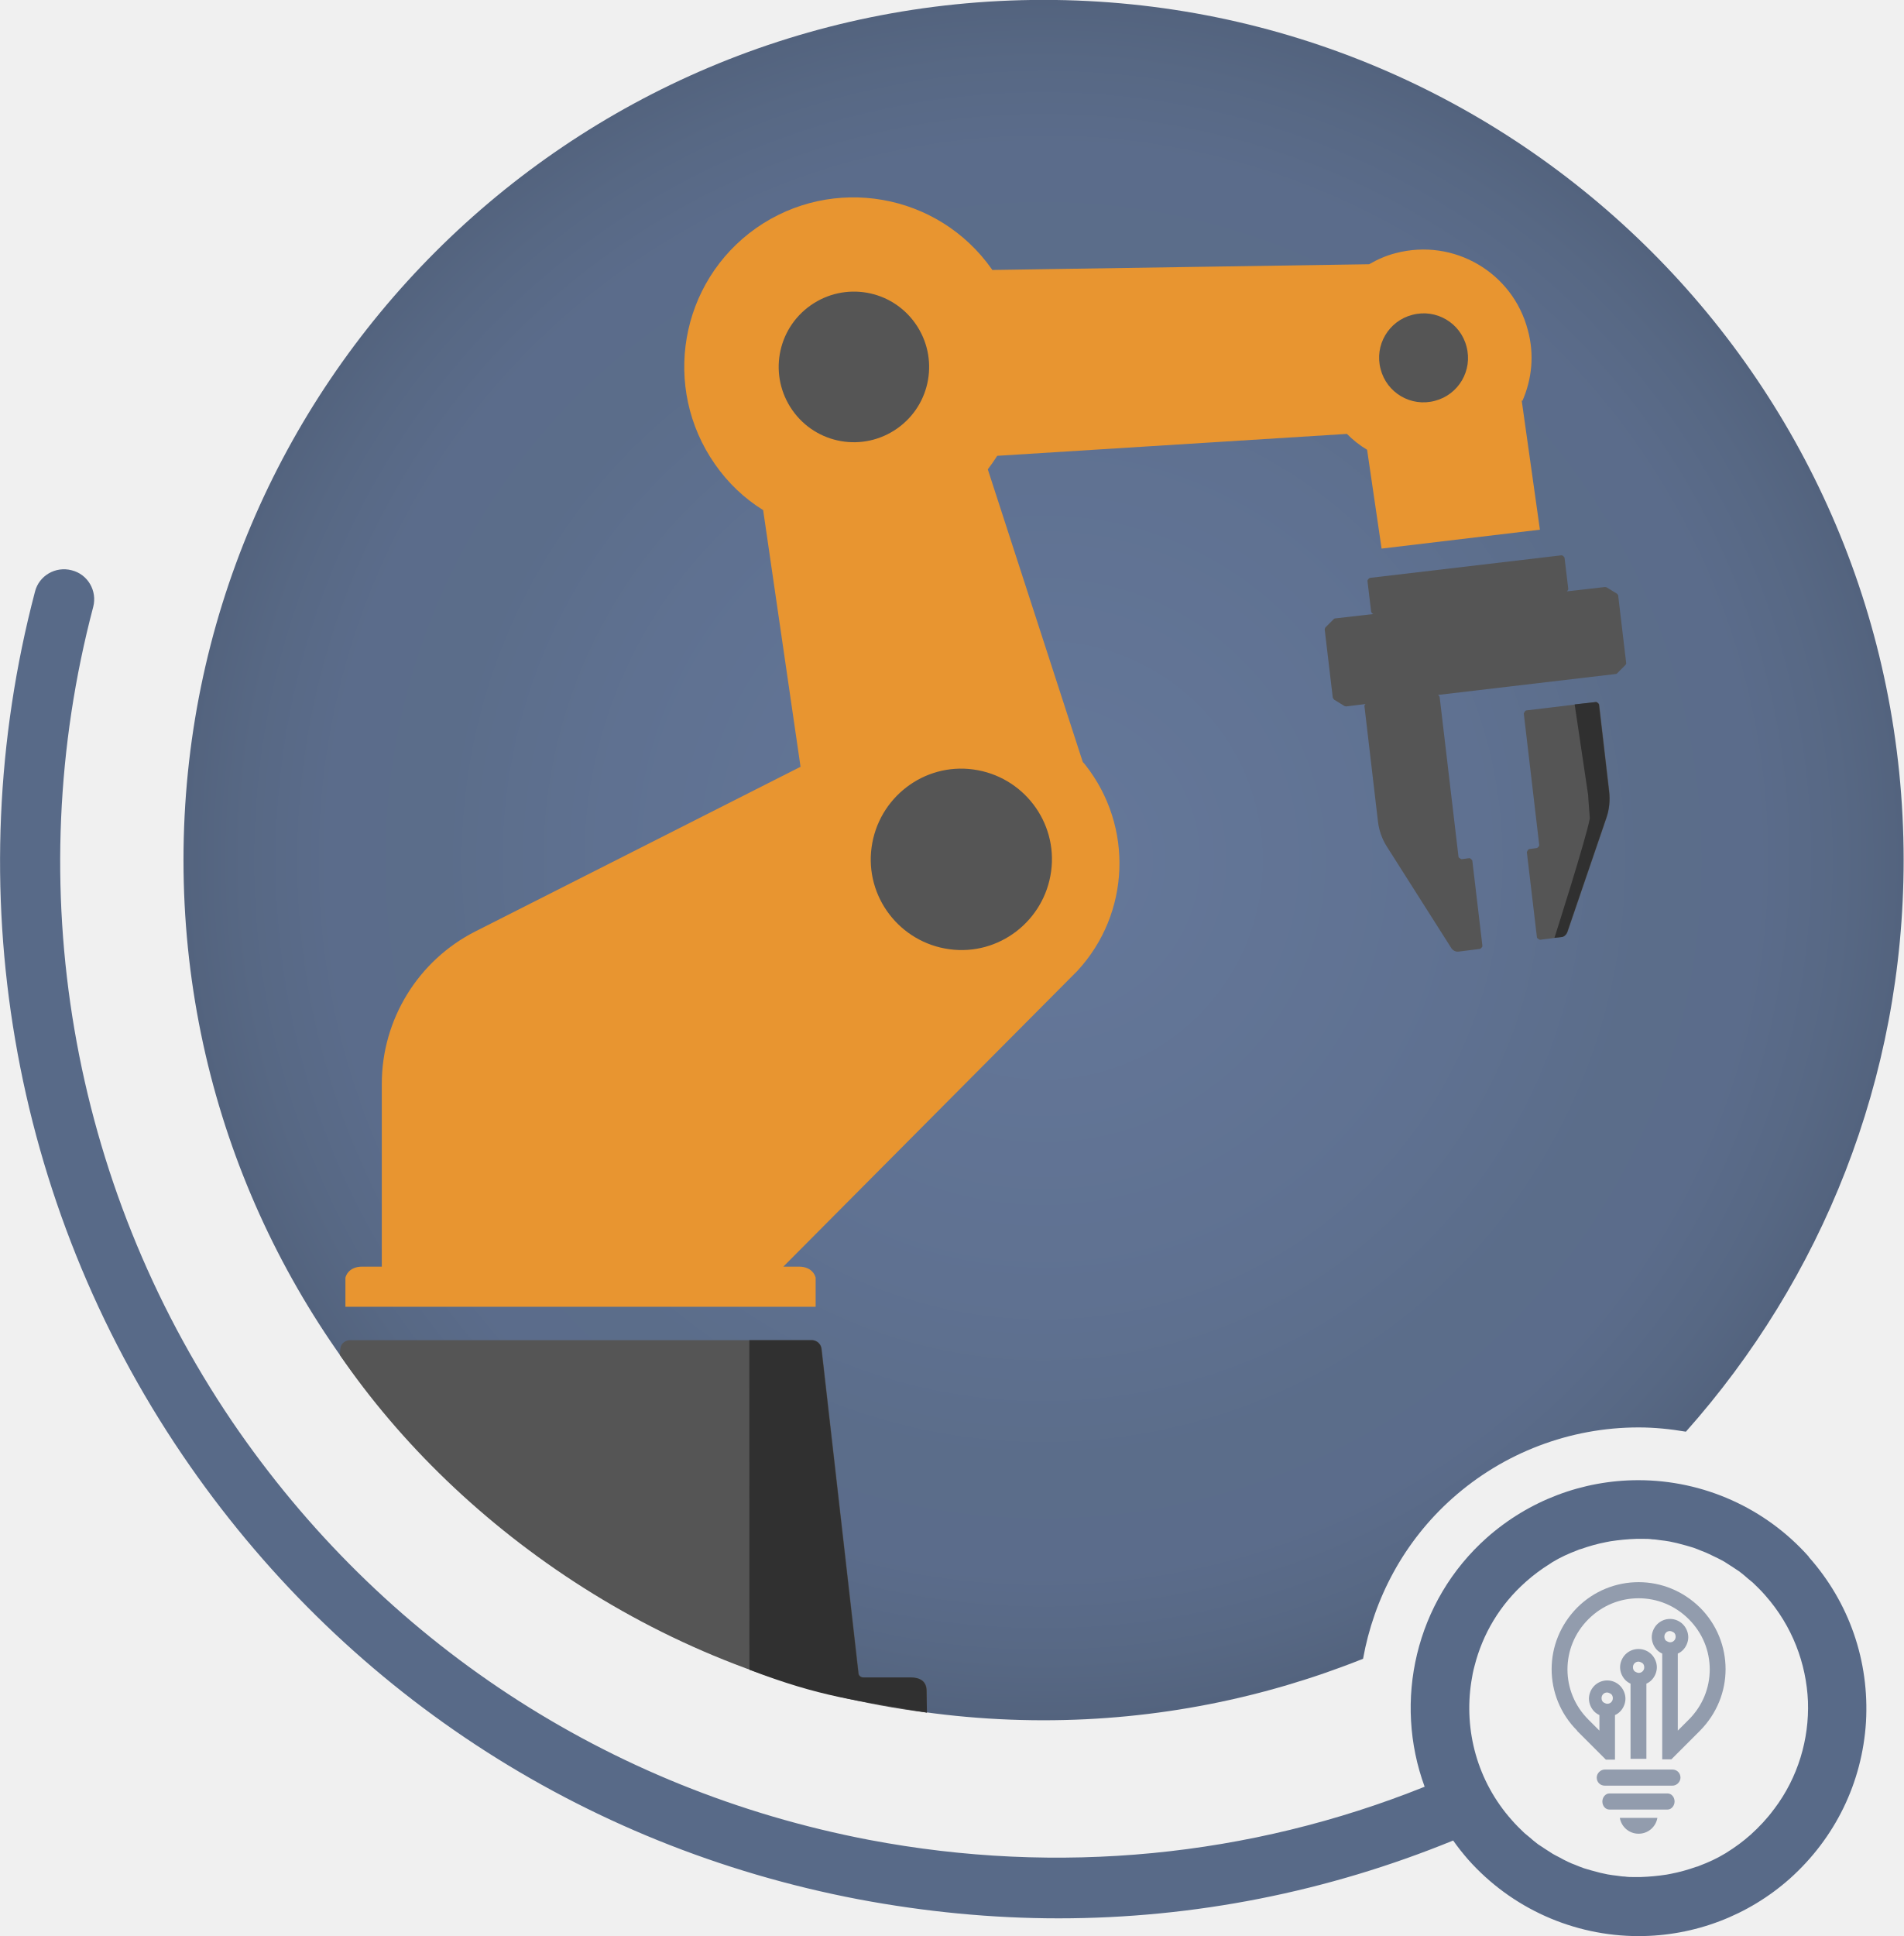
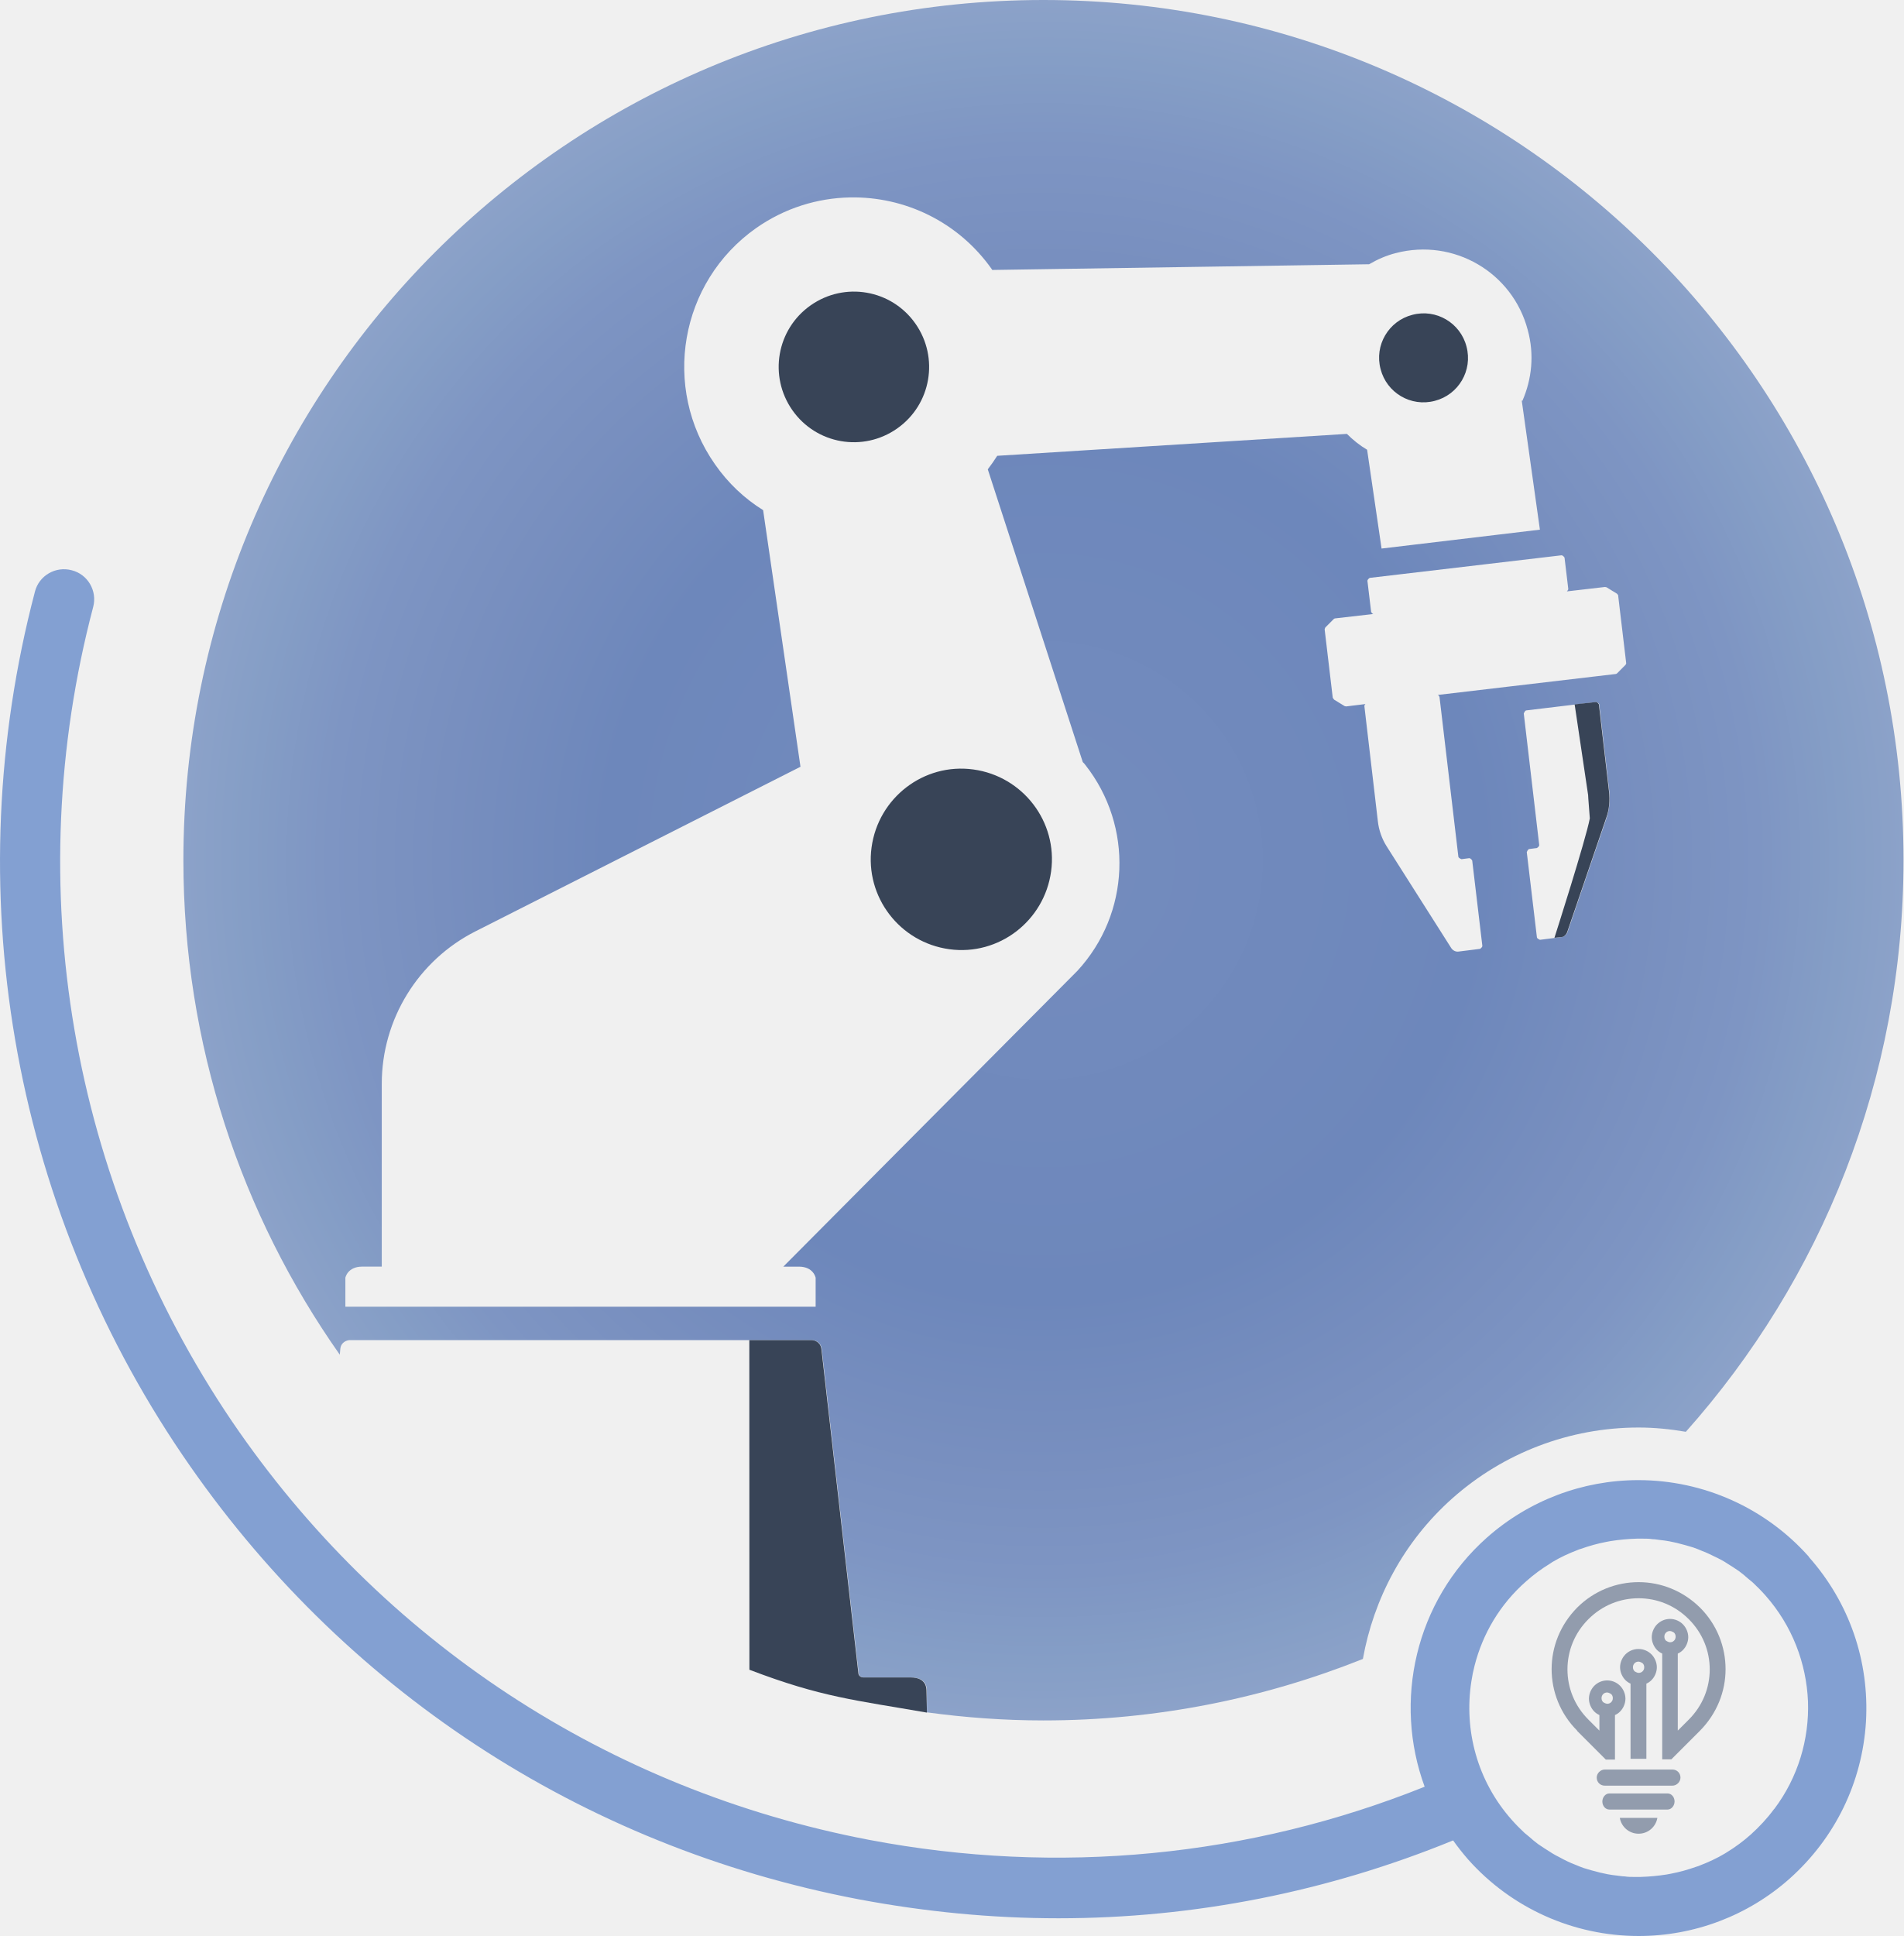
- <svg xmlns="http://www.w3.org/2000/svg" width="18.762mm" height="19.079mm" viewBox="0 0 18.762 19.079" version="1.1" id="svg43979">
-   <defs id="defs43976">
-     <radialGradient id="radial-gradient" cx="38.88" cy="32.04" fx="38.88" fy="32.04" r="32.04" gradientUnits="userSpaceOnUse" gradientTransform="matrix(0.2645833,0,0,0.2645833,187.596,273.512)">
-       <stop offset="0" stop-color="#1976d2" id="stop1154" style="stop-color:#65789a;stop-opacity:1" />
-       <stop offset=".51" stop-color="#1874d0" id="stop1156" style="stop-color:#5f7191;stop-opacity:1" />
-       <stop offset=".7" stop-color="#1871c9" id="stop1158" style="stop-color:#5b6d8a;stop-opacity:1" />
-       <stop offset=".83" stop-color="#166abd" id="stop1160" style="stop-color:#5b6c8b;stop-opacity:1" />
-       <stop offset=".93" stop-color="#1461ac" id="stop1162" style="stop-color:#576884;stop-opacity:1" />
-       <stop offset="1" stop-color="#13599e" id="stop1164" style="stop-color:#53637e;stop-opacity:1" />
+ <svg xmlns="http://www.w3.org/2000/svg" id="artwork" viewBox="0 0 85.092 86.532" version="1.1" width="85.092" height="86.532">
+   <defs id="defs1167">
+     <style id="style1152">
+       .cls-1 {
+         fill: #4d4d4d;
+       }
+ 
+       .cls-1, .cls-2, .cls-3, .cls-4, .cls-5 {
+         stroke-width: 0px;
+       }
+ 
+       .cls-2 {
+         fill: #0e4377;
+       }
+ 
+       .cls-3 {
+         fill: #1976d2;
+       }
+ 
+       .cls-4 {
+         fill: #fff;
+       }
+ 
+       .cls-5 {
+         fill: url(#radial-gradient);
+       }
+     </style>
+     <radialGradient id="radial-gradient" cx="38.88" cy="32.04" fx="38.88" fy="32.04" r="32.04" gradientUnits="userSpaceOnUse" gradientTransform="matrix(1.2,0,0,1.2,-0.01139525,0)">
+       <stop offset="0" stop-color="#1976d2" id="stop1154" style="stop-color:#748cbe;stop-opacity:1" />
+       <stop offset=".51" stop-color="#1874d0" id="stop1156" style="stop-color:#6d87bb;stop-opacity:1" />
+       <stop offset=".7" stop-color="#1871c9" id="stop1158" style="stop-color:#788fbf;stop-opacity:1" />
+       <stop offset=".83" stop-color="#166abd" id="stop1160" style="stop-color:#7e95c3;stop-opacity:1" />
+       <stop offset=".93" stop-color="#1461ac" id="stop1162" style="stop-color:#859ec6;stop-opacity:1" />
+       <stop offset="1" stop-color="#13599e" id="stop1164" style="stop-color:#8ca2c9;stop-opacity:1" />
    </radialGradient>
  </defs>
-   <g id="layer1" transform="translate(-187.5985,-273.512)">
-     <path class="cls-5" d="m 201.913,288.278 c 0.505,-0.45 1.159,-0.699 1.836,-0.699 v 0 c 0.156,0 0.312,0.016 0.466,0.042 1.333,-1.498 2.146,-3.471 2.146,-5.633 0,-4.683 -3.797,-8.477 -8.477,-8.477 -4.68,0 -8.477,3.794 -8.477,8.477 0,4.683 3.794,8.477 8.477,8.477 1.114,0 2.175,-0.217 3.149,-0.606 0.106,-0.59 0.4,-1.154 0.881,-1.582 z" id="path1195" style="fill:url(#radial-gradient);stroke-width:0px" />
-     <g id="g92492" transform="matrix(0.2735208,0,0,0.2699319,186.8022,273.1525)">
-       <path class="cls-4" d="m 57.771,15.966 c 0.34,-0.788 0.437,-1.687 0.194,-2.586 -0.546,-2.106 -2.671,-3.362 -4.758,-2.807 -0.34,0.086 -0.668,0.234 -0.959,0.406 l -13.583,0.209 c 0,0 0,-0.012 -0.012,-0.025 -1.942,-2.795 -5.742,-3.46 -8.497,-1.502 -2.756,1.97 -3.411,5.824 -1.481,8.619 0.473,0.69 1.068,1.256 1.736,1.675 l 1.347,9.371 -11.714,6.009 c -2.064,1.059 -3.375,3.214 -3.375,5.566 v 6.674 h -0.704 c -0.534,0 -0.607,0.406 -0.607,0.406 v 1.059 H 32.303 v -1.059 c 0,0 -0.073,-0.406 -0.607,-0.406 h -0.558 l 10.597,-10.799 c 1.906,-2.093 2.027,-5.27 0.291,-7.511 -0.024,-0.037 -0.061,-0.074 -0.097,-0.111 l -3.423,-10.688 c 0.121,-0.16 0.231,-0.32 0.34,-0.493 l 12.6,-0.8 c 0.219,0.222 0.461,0.419 0.728,0.579 l 0.522,3.608 5.705,-0.69 -0.656,-4.716 z" id="path1197" style="fill:#e89530;fill-opacity:1" />
-       <path class="cls-4" d="m 61.23,23.083 c 0,0 -0.024,-0.049 -0.049,-0.074 l -0.376,-0.234 c 0,0 -0.036,-0.012 -0.061,-0.012 L 59.373,22.923 c 0,0 0.061,-0.062 0.049,-0.099 l -0.134,-1.133 c 0,0 -0.049,-0.086 -0.109,-0.086 l -6.907,0.825 c 0,0 -0.085,0.049 -0.085,0.111 l 0.134,1.133 c 0,0 0.036,0.074 0.085,0.074 L 51.034,23.908 c 0,0 -0.036,0 -0.061,0.025 l -0.303,0.308 c 0,0 -0.024,0.049 -0.024,0.074 l 0.291,2.487 c 0,0 0.024,0.049 0.049,0.074 l 0.376,0.234 c 0,0 0.036,0.012 0.061,0.012 l 0.692,-0.086 c 0,0 -0.049,0.049 -0.036,0.086 l 0.486,4.199 c 0.036,0.32 0.146,0.64 0.316,0.911 l 2.331,3.719 c 0.061,0.086 0.158,0.135 0.255,0.123 l 0.777,-0.099 c 0,0 0.085,-0.049 0.085,-0.111 l -0.364,-3.115 c 0,0 -0.049,-0.086 -0.109,-0.086 l -0.279,0.037 c 0,0 -0.097,-0.037 -0.109,-0.086 l -0.68,-5.837 c 0,0 -0.024,-0.062 -0.061,-0.074 L 61.121,25.94 c 0,0 0.036,0 0.061,-0.025 l 0.303,-0.308 c 0,0 0.036,-0.049 0.024,-0.074 l -0.291,-2.487 z" id="path1199" style="fill:#555555;fill-opacity:1" />
-       <path class="cls-4" d="m 23.842,50.259 h -7.587 -0.74 c -0.085,0 -0.316,0.062 -0.34,0.32 l -0.02,0.218 c 4.331,6.42 12.055,11.912 21.158,13.059 l -0.004,-0.804 c -0.002,-0.357 -0.255,-0.48 -0.583,-0.48 h -1.699 c -0.085,0 -0.158,-0.062 -0.17,-0.135 L 32.522,50.579 c -0.036,-0.259 -0.255,-0.32 -0.34,-0.32 h -0.74 -7.587 z" id="path1201" style="fill:#555555;fill-opacity:1" />
-       <path class="cls-2" d="m 29.916,62.292 c 2.599,1.006 3.803,1.107 6.397,1.565 l -0.016,-0.804 c -0.007,-0.357 -0.255,-0.48 -0.583,-0.48 H 34.015 c -0.085,0 -0.158,-0.062 -0.17,-0.135 L 32.51,50.579 c -0.036,-0.259 -0.255,-0.32 -0.34,-0.32 h -0.74 -1.517" id="path1203" style="fill:#303030;fill-opacity:1" />
-       <path class="cls-2" d="m 31.466,16.31 c -0.862,-1.244 -0.571,-2.955 0.656,-3.83 1.226,-0.874 2.913,-0.579 3.775,0.665 0.862,1.244 0.571,2.955 -0.656,3.83 -1.226,0.874 -2.913,0.579 -3.775,-0.665 z" id="path1205" style="fill:#555555;fill-opacity:1" />
-       <path class="cls-2" d="m 40.788,33.143 c -0.243,1.81 -1.882,3.091 -3.666,2.844 -1.784,-0.246 -3.047,-1.909 -2.804,-3.719 0.243,-1.81 1.882,-3.091 3.666,-2.844 1.784,0.246 3.047,1.909 2.804,3.719 z" id="path1207" style="fill:#555555;fill-opacity:1" />
-       <path class="cls-2" d="m 54.615,15.966 c -0.862,0.234 -1.736,-0.296 -1.954,-1.157 -0.231,-0.874 0.291,-1.761 1.141,-1.982 0.862,-0.234 1.736,0.296 1.954,1.157 0.231,0.874 -0.291,1.761 -1.141,1.982 z" id="path1209" style="fill:#555555;fill-opacity:1" />
-       <path class="cls-4" d="m 58.378,32.195 -0.558,-4.815 c 0,0 0.036,-0.099 0.085,-0.111 l 2.525,-0.308 c 0,0 0.097,0.037 0.109,0.086 l 0.364,3.177 c 0.036,0.32 0,0.653 -0.097,0.96 l -1.408,4.174 c -0.036,0.099 -0.121,0.172 -0.218,0.185 l -0.777,0.099 c 0,0 -0.097,-0.037 -0.109,-0.086 l -0.364,-3.115 c 0,0 0.036,-0.099 0.085,-0.111 l 0.279,-0.037 c 0,0 0.085,-0.049 0.085,-0.111 z" id="path1211" style="fill:#555555;fill-opacity:1" />
-       <path class="cls-2" d="m 58.936,35.569 0.231,-0.025 c 0.097,0 0.182,-0.086 0.219,-0.185 l 1.408,-4.174 c 0.109,-0.308 0.134,-0.64 0.097,-0.96 l -0.364,-3.177 c 0,0 -0.049,-0.086 -0.109,-0.086 l -0.765,0.086 0.486,3.312 c 0,0 0,0.086 0.061,0.85 -0.146,0.788 -1.275,4.359 -1.275,4.359 z" id="path1213" style="fill:#303030;fill-opacity:1" />
-     </g>
-     <path class="cls-3" d="m 205.426,288.853 c -0.426,-0.479 -1.037,-0.754 -1.68,-0.754 -0.55,0 -1.079,0.201 -1.492,0.566 -0.709,0.63 -0.923,1.614 -0.614,2.455 -1.722,0.691 -3.609,0.878 -5.474,0.524 -2.577,-0.492 -4.807,-1.958 -6.281,-4.125 -1.593,-2.352 -2.093,-5.276 -1.368,-8.025 0.042,-0.159 -0.053,-0.323 -0.212,-0.362 -0.159,-0.042 -0.323,0.053 -0.362,0.212 -0.767,2.916 -0.238,6.017 1.455,8.509 1.564,2.302 3.929,3.855 6.66,4.376 0.659,0.124 1.318,0.188 1.974,0.188 1.339,0 2.654,-0.262 3.889,-0.767 0.045,0.064 0.095,0.127 0.148,0.188 0.426,0.479 1.037,0.754 1.68,0.754 0.55,0 1.079,-0.201 1.49,-0.566 0.447,-0.4 0.714,-0.947 0.751,-1.545 0.034,-0.598 -0.164,-1.175 -0.564,-1.625 z m -0.344,2.49 c -0.066,0.09 -0.143,0.172 -0.228,0.249 -0.074,0.066 -0.153,0.124 -0.235,0.175 -0.008,0.005 -0.016,0.011 -0.021,0.013 -0.079,0.048 -0.161,0.085 -0.243,0.116 -0.013,0.005 -0.024,0.011 -0.037,0.013 -0.082,0.029 -0.167,0.053 -0.251,0.069 -0.013,0.003 -0.029,0.005 -0.042,0.008 -0.085,0.013 -0.169,0.021 -0.257,0.024 -0.021,0 -0.042,0 -0.064,0 -0.032,0 -0.061,0 -0.093,-0.005 -0.024,0 -0.05,-0.005 -0.074,-0.008 -0.032,-0.003 -0.061,-0.008 -0.093,-0.013 -0.024,-0.005 -0.048,-0.011 -0.074,-0.016 -0.029,-0.008 -0.061,-0.016 -0.09,-0.024 -0.024,-0.008 -0.048,-0.013 -0.071,-0.021 -0.029,-0.011 -0.058,-0.021 -0.087,-0.034 -0.024,-0.008 -0.045,-0.018 -0.069,-0.029 -0.029,-0.013 -0.058,-0.029 -0.087,-0.045 -0.021,-0.011 -0.042,-0.021 -0.064,-0.034 -0.029,-0.018 -0.058,-0.037 -0.087,-0.056 -0.018,-0.013 -0.037,-0.024 -0.056,-0.037 -0.032,-0.024 -0.061,-0.048 -0.09,-0.074 -0.016,-0.013 -0.029,-0.024 -0.045,-0.037 -0.042,-0.04 -0.085,-0.082 -0.124,-0.127 -0.344,-0.386 -0.474,-0.889 -0.4,-1.365 0.008,-0.053 0.018,-0.106 0.032,-0.156 0.079,-0.312 0.249,-0.603 0.508,-0.831 0,0 0,0 0,0 0.074,-0.066 0.153,-0.124 0.235,-0.175 0.008,-0.005 0.016,-0.011 0.024,-0.016 0.079,-0.048 0.161,-0.085 0.243,-0.116 0.013,-0.005 0.024,-0.011 0.037,-0.013 0.082,-0.029 0.167,-0.053 0.251,-0.069 0.013,-0.003 0.029,-0.005 0.042,-0.008 0.085,-0.013 0.169,-0.021 0.257,-0.024 0.021,0 0.042,0 0.064,0 0.032,0 0.061,0 0.093,0.005 0.024,0 0.05,0.005 0.074,0.008 0.032,0.003 0.061,0.008 0.093,0.013 0.024,0.005 0.048,0.011 0.074,0.016 0.029,0.008 0.061,0.016 0.09,0.024 0.024,0.008 0.048,0.013 0.071,0.021 0.029,0.011 0.058,0.021 0.087,0.034 0.024,0.008 0.045,0.018 0.069,0.029 0.029,0.013 0.058,0.029 0.087,0.042 0.021,0.011 0.042,0.021 0.064,0.034 0.029,0.018 0.058,0.037 0.087,0.056 0.018,0.013 0.037,0.024 0.056,0.037 0.032,0.024 0.061,0.048 0.09,0.074 0.016,0.013 0.029,0.024 0.045,0.037 0.042,0.04 0.085,0.082 0.124,0.127 0.267,0.302 0.405,0.672 0.421,1.045 0.013,0.373 -0.098,0.749 -0.331,1.058 z" id="path1217" style="fill:#586a88;fill-opacity:1;stroke-width:0px" />
-     <g id="g1227" transform="matrix(0.2645833,0,0,0.2645833,187.596,273.512)">
-       <path class="cls-3" d="M 58.76,64.46 C 58.13,63.83 57.81,63 57.81,62.17 c 0,-0.83 0.32,-1.65 0.95,-2.29 0.63,-0.63 1.46,-0.95 2.29,-0.95 0.83,0 1.65,0.32 2.29,0.95 0.63,0.63 0.95,1.46 0.95,2.29 0,0.83 -0.32,1.65 -0.95,2.29 l -1.07,1.07 h -0.34 v -3.94 c -0.07,-0.03 -0.14,-0.08 -0.19,-0.13 v 0 c -0.12,-0.12 -0.2,-0.3 -0.2,-0.48 0,-0.18 0.08,-0.36 0.2,-0.48 v 0 c 0.12,-0.12 0.29,-0.2 0.48,-0.2 0.19,0 0.36,0.08 0.48,0.2 v 0 c 0.12,0.12 0.2,0.3 0.2,0.48 0,0.18 -0.08,0.36 -0.2,0.48 -0.06,0.06 -0.12,0.1 -0.19,0.13 v 2.87 l 0.41,-0.41 c 0.52,-0.52 0.78,-1.19 0.78,-1.87 0,-0.68 -0.26,-1.35 -0.78,-1.87 -0.52,-0.52 -1.19,-0.78 -1.87,-0.78 -0.68,0 -1.35,0.26 -1.87,0.78 -0.52,0.52 -0.78,1.19 -0.78,1.87 0,0.68 0.26,1.35 0.78,1.87 l 0.41,0.41 V 63.88 C 59.52,63.85 59.45,63.8 59.4,63.75 v 0 c -0.12,-0.12 -0.2,-0.3 -0.2,-0.48 0,-0.18 0.08,-0.36 0.2,-0.48 v 0 c 0.12,-0.12 0.29,-0.2 0.48,-0.2 0.19,0 0.36,0.08 0.48,0.2 v 0 c 0.12,0.12 0.2,0.3 0.2,0.48 0,0.18 -0.08,0.36 -0.2,0.48 -0.06,0.06 -0.12,0.1 -0.19,0.13 v 1.66 h -0.34 l -1.07,-1.07 v 0 z m 3.61,-3.65 v 0 c 0,0 -0.09,-0.06 -0.15,-0.06 -0.06,0 -0.11,0.02 -0.15,0.06 -0.04,0.04 -0.06,0.09 -0.06,0.15 0,0.06 0.02,0.11 0.06,0.15 v 0 c 0,0 0.09,0.06 0.15,0.06 0.06,0 0.11,-0.02 0.15,-0.06 0.04,-0.04 0.06,-0.09 0.06,-0.15 0,-0.06 -0.02,-0.11 -0.06,-0.15 z m -2.34,2.29 v 0 c 0,0 -0.09,-0.06 -0.15,-0.06 -0.06,0 -0.11,0.02 -0.15,0.06 -0.04,0.04 -0.06,0.09 -0.06,0.15 0,0.06 0.02,0.11 0.06,0.15 v 0 c 0,0 0.09,0.06 0.15,0.06 0.06,0 0.11,-0.02 0.15,-0.06 0.04,-0.04 0.06,-0.09 0.06,-0.15 0,-0.06 -0.02,-0.11 -0.06,-0.15 z m 1.02,-1.68 c 0.19,0 0.36,0.08 0.48,0.2 v 0 c 0.12,0.12 0.2,0.3 0.2,0.48 0,0.18 -0.08,0.36 -0.2,0.48 -0.06,0.06 -0.12,0.1 -0.19,0.13 v 2.8 h -0.59 v -2.8 c -0.07,-0.03 -0.14,-0.08 -0.19,-0.13 v 0 c -0.12,-0.12 -0.2,-0.3 -0.2,-0.48 0,-0.18 0.08,-0.36 0.2,-0.48 v 0 c 0.12,-0.12 0.29,-0.2 0.48,-0.2 z m 0.15,0.53 v 0 c 0,0 -0.09,-0.06 -0.15,-0.06 -0.06,0 -0.11,0.02 -0.15,0.06 -0.04,0.04 -0.06,0.09 -0.06,0.15 0,0.06 0.02,0.11 0.06,0.15 v 0 c 0,0 0.09,0.06 0.15,0.06 0.06,0 0.11,-0.02 0.15,-0.06 0.04,-0.04 0.06,-0.09 0.06,-0.15 0,-0.06 -0.02,-0.11 -0.06,-0.15 z" id="path1219" style="fill:#929cad;fill-opacity:1" />
-       <path class="cls-3" d="m 59.79,65.91 h 2.52 c 0.17,0 0.3,0.13 0.3,0.3 v 0 c 0,0.16 -0.14,0.3 -0.3,0.3 h -2.52 c -0.17,0 -0.3,-0.13 -0.3,-0.3 v 0 c 0,-0.16 0.14,-0.3 0.3,-0.3 z" id="path1221" style="fill:#929cad;fill-opacity:1" />
-       <path class="cls-3" d="m 59.96,66.8 h 2.17 c 0.14,0 0.26,0.13 0.26,0.3 v 0 c 0,0.16 -0.12,0.3 -0.26,0.3 h -2.17 c -0.14,0 -0.26,-0.13 -0.26,-0.3 v 0 c 0,-0.16 0.12,-0.3 0.26,-0.3 z" id="path1223" style="fill:#929cad;fill-opacity:1" />
-       <path class="cls-3" d="m 60.35,67.71 h 1.4 c -0.06,0.34 -0.35,0.59 -0.7,0.59 -0.35,0 -0.64,-0.25 -0.7,-0.59 z" id="path1225" style="fill:#929cad;fill-opacity:1" />
-     </g>
+   <path id="path1195" style="fill:url(#radial-gradient)" class="cls-5" d="m 46.645,0 c -21.228,0 -38.447,17.207 -38.447,38.447 0,8.23 2.591,15.85 6.992,22.104 l 0.023,-0.26 c 0.03,-0.317 0.316,-0.393 0.422,-0.393 h 0.92 9.41 0.016 9.412 0.918 c 0.105,0 0.377,0.076 0.422,0.393 l 1.656,14.518 c 0.015,0.09 0.106,0.166 0.211,0.166 h 2.109 c 0.407,0 0.721,0.151 0.723,0.588 l 0.004,0.973 c 1.704,0.231 3.441,0.361 5.209,0.361 5.052,0 9.863,-0.984 14.279,-2.748 0.48,-2.676 1.812,-5.232 3.996,-7.176 2.292,-2.04 5.256,-3.168 8.328,-3.168 0.708,0 1.417,0.071 2.113,0.191 6.048,-6.792 9.73,-15.745 9.73,-25.549 C 85.092,17.207 67.873,0 46.645,0 Z m -8.646,8.824 c 2.427,-0.046 4.834,1.074 6.34,3.213 0.015,0.015 0.014,0.029 0.014,0.029 L 61.203,11.811 c 0.361,-0.211 0.768,-0.393 1.189,-0.498 2.59,-0.678 5.225,0.86 5.902,3.438 0.301,1.1 0.181,2.201 -0.24,3.166 l -0.029,-0.016 0.812,5.773 -7.078,0.844 -0.646,-4.416 C 60.782,19.906 60.48,19.664 60.209,19.393 l -15.631,0.98 c -0.136,0.211 -0.271,0.408 -0.422,0.604 l 4.246,13.084 c 0.045,0.045 0.091,0.091 0.121,0.137 2.153,2.744 2.003,6.633 -0.361,9.195 l -13.146,13.221 h 0.693 c 0.663,0 0.752,0.498 0.752,0.498 V 58.406 H 15.439 v -1.295 c 0,0 0.091,-0.498 0.754,-0.498 h 0.873 v -8.172 c 0,-2.879 1.626,-5.516 4.186,-6.812 L 35.783,34.271 34.113,22.801 C 33.285,22.288 32.546,21.594 31.959,20.75 29.565,17.328 30.379,12.609 33.797,10.197 35.079,9.298 36.542,8.852 37.998,8.824 Z M 69.801,24.82 c 0.075,0 0.137,0.105 0.137,0.105 l 0.166,1.387 c 0.015,0.045 -0.061,0.121 -0.061,0.121 l 1.701,-0.197 c 0.03,0 0.076,0.016 0.076,0.016 l 0.467,0.287 c 0.021,0.021 0.036,0.051 0.047,0.07 l -0.002,-0.025 0.014,0.045 c 0,0 -0.007,-0.011 -0.012,-0.02 l 0.359,3.02 c 0.015,0.03 -0.031,0.09 -0.031,0.09 l -0.375,0.377 c -0.03,0.03 -0.076,0.031 -0.076,0.031 l -7.936,0.934 c 0.045,0.015 0.074,0.09 0.074,0.09 l 0.844,7.146 c 0.015,0.06 0.137,0.105 0.137,0.105 l 0.346,-0.045 c 0.075,0 0.135,0.105 0.135,0.105 l 0.453,3.814 c 0,0.075 -0.105,0.135 -0.105,0.135 l -0.965,0.121 c -0.12,0.015 -0.241,-0.045 -0.316,-0.15 l -2.891,-4.553 C 61.776,37.498 61.639,37.107 61.594,36.715 l -0.602,-5.141 c -0.015,-0.045 0.045,-0.105 0.045,-0.105 l -0.857,0.105 c -0.03,0 -0.076,-0.016 -0.076,-0.016 l -0.467,-0.287 c -0.03,-0.03 -0.061,-0.09 -0.061,-0.09 l -0.361,-3.045 c 0,-0.03 0.031,-0.092 0.031,-0.092 l 0.375,-0.375 c 0.03,-0.03 0.076,-0.031 0.076,-0.031 l 1.701,-0.195 c -0.06,0 -0.105,-0.092 -0.105,-0.092 l -0.166,-1.387 c 0,-0.075 0.105,-0.135 0.105,-0.135 z m 1.553,6.557 c 0,0 0.12,0.045 0.135,0.105 l 0.451,3.891 c 0.045,0.392 0.001,0.799 -0.119,1.176 l -1.748,5.109 c -0.045,0.121 -0.151,0.211 -0.271,0.227 l -0.963,0.121 c 0,0 -0.12,-0.045 -0.135,-0.105 L 68.25,38.086 c 0,0 0.045,-0.122 0.105,-0.137 l 0.348,-0.045 c 0,0 0.098,-0.056 0.104,-0.129 l -0.691,-5.885 c 0,0 0.045,-0.122 0.105,-0.137 z" />
+   <g id="g92492" transform="matrix(1.240535,0,0,1.224258,-3.611844,-1.630452)">
+     <path class="cls-2" d="m 29.916,62.292 c 2.599,1.006 3.803,1.107 6.397,1.565 l -0.016,-0.804 c -0.007,-0.357 -0.255,-0.48 -0.583,-0.48 H 34.015 c -0.085,0 -0.158,-0.062 -0.17,-0.135 L 32.51,50.579 c -0.036,-0.259 -0.255,-0.32 -0.34,-0.32 h -0.74 -1.517" id="path1203" style="fill:#384457;fill-opacity:1" />
+     <path class="cls-2" d="m 31.466,16.31 c -0.862,-1.244 -0.571,-2.955 0.656,-3.83 1.226,-0.874 2.913,-0.579 3.775,0.665 0.862,1.244 0.571,2.955 -0.656,3.83 -1.226,0.874 -2.913,0.579 -3.775,-0.665 z" id="path1205" style="fill:#384457;fill-opacity:1" />
+     <path class="cls-2" d="m 40.788,33.143 c -0.243,1.81 -1.882,3.091 -3.666,2.844 -1.784,-0.246 -3.047,-1.909 -2.804,-3.719 0.243,-1.81 1.882,-3.091 3.666,-2.844 1.784,0.246 3.047,1.909 2.804,3.719 z" id="path1207" style="fill:#384457;fill-opacity:1" />
+     <path class="cls-2" d="m 54.615,15.966 c -0.862,0.234 -1.736,-0.296 -1.954,-1.157 -0.231,-0.874 0.291,-1.761 1.141,-1.982 0.862,-0.234 1.736,0.296 1.954,1.157 0.231,0.874 -0.291,1.761 -1.141,1.982 z" id="path1209" style="fill:#384457;fill-opacity:1" />
+     <path class="cls-2" d="m 58.936,35.569 0.231,-0.025 c 0.097,0 0.182,-0.086 0.219,-0.185 l 1.408,-4.174 c 0.109,-0.308 0.134,-0.64 0.097,-0.96 l -0.364,-3.177 c 0,0 -0.049,-0.086 -0.109,-0.086 l -0.765,0.086 0.486,3.312 c 0,0 0,0.086 0.061,0.85 -0.146,0.788 -1.275,4.359 -1.275,4.359 z" id="path1213" style="fill:#384457;fill-opacity:1" />
+   </g>
+   <path class="cls-3" d="m 80.857,69.576 c -1.932,-2.172 -4.704,-3.42 -7.62,-3.42 -2.496,0 -4.896,0.912 -6.768,2.568 -3.216,2.856 -4.188,7.32 -2.784,11.136 -7.812,3.132 -16.368,3.984 -24.828,2.376 C 27.169,80.004 17.053,73.356 10.369,63.528 3.145,52.86 0.877,39.6 4.165,27.132 c 0.192,-0.72 -0.24,-1.464 -0.96,-1.644 -0.72,-0.192 -1.464,0.24 -1.644,0.96 -3.48,13.224 -1.08,27.288 6.6,38.592 7.092,10.44 17.82,17.484 30.204,19.848 2.988,0.564 5.976,0.852 8.952,0.852 6.072,0 12.036,-1.188 17.64,-3.48 0.204,0.288 0.432,0.576 0.672,0.852 1.932,2.172 4.704,3.42 7.62,3.42 2.496,0 4.896,-0.912 6.756,-2.568 2.028,-1.812 3.24,-4.296 3.408,-7.008 0.156,-2.712 -0.744,-5.328 -2.556,-7.368 z m -1.56,11.292 c -0.3,0.408 -0.648,0.78 -1.032,1.128 -0.336,0.3 -0.696,0.564 -1.068,0.792 -0.036,0.024 -0.072,0.048 -0.096,0.06 -0.36,0.216 -0.732,0.384 -1.104,0.528 -0.06,0.024 -0.108,0.048 -0.168,0.06 -0.372,0.132 -0.756,0.24 -1.14,0.312 -0.06,0.012 -0.132,0.024 -0.192,0.036 -0.384,0.06 -0.768,0.096 -1.164,0.108 -0.096,0 -0.192,0 -0.288,0 -0.144,0 -0.276,0 -0.42,-0.024 -0.108,0 -0.228,-0.024 -0.336,-0.036 -0.144,-0.012 -0.276,-0.036 -0.42,-0.06 -0.108,-0.024 -0.216,-0.048 -0.336,-0.072 -0.132,-0.036 -0.276,-0.072 -0.408,-0.108 -0.108,-0.036 -0.216,-0.06 -0.324,-0.096 -0.132,-0.048 -0.264,-0.096 -0.396,-0.156 -0.108,-0.036 -0.204,-0.084 -0.312,-0.132 -0.132,-0.06 -0.264,-0.132 -0.396,-0.204 -0.096,-0.048 -0.192,-0.096 -0.288,-0.156 -0.132,-0.084 -0.264,-0.168 -0.396,-0.252 -0.084,-0.06 -0.168,-0.108 -0.252,-0.168 -0.144,-0.108 -0.276,-0.216 -0.408,-0.336 -0.072,-0.06 -0.132,-0.108 -0.204,-0.168 -0.192,-0.18 -0.384,-0.372 -0.564,-0.576 -1.56,-1.752 -2.148,-4.032 -1.812,-6.192 0.036,-0.24 0.084,-0.48 0.144,-0.708 0.36,-1.416 1.128,-2.736 2.304,-3.768 0,0 0,0 0,0 0.336,-0.3 0.696,-0.564 1.068,-0.792 0.036,-0.024 0.072,-0.048 0.108,-0.072 0.36,-0.216 0.732,-0.384 1.104,-0.528 0.06,-0.024 0.108,-0.048 0.168,-0.06 0.372,-0.132 0.756,-0.24 1.14,-0.312 0.06,-0.012 0.132,-0.024 0.192,-0.036 0.384,-0.06 0.768,-0.096 1.164,-0.108 0.096,0 0.192,0 0.288,0 0.144,0 0.276,0 0.42,0.024 0.108,0 0.228,0.024 0.336,0.036 0.144,0.012 0.276,0.036 0.42,0.06 0.108,0.024 0.216,0.048 0.336,0.072 0.132,0.036 0.276,0.072 0.408,0.108 0.108,0.036 0.216,0.06 0.324,0.096 0.132,0.048 0.264,0.096 0.396,0.156 0.108,0.036 0.204,0.084 0.312,0.132 0.132,0.06 0.264,0.132 0.396,0.192 0.096,0.048 0.192,0.096 0.288,0.156 0.132,0.084 0.264,0.168 0.396,0.252 0.084,0.06 0.168,0.108 0.252,0.168 0.144,0.108 0.276,0.216 0.408,0.336 0.072,0.06 0.132,0.108 0.204,0.168 0.192,0.18 0.384,0.372 0.564,0.576 1.212,1.368 1.836,3.048 1.908,4.74 0.06,1.692 -0.444,3.396 -1.5,4.8 z" id="path1217" style="fill:#83a0d2;fill-opacity:1" />
+   <g id="g1227" transform="matrix(1.2,0,0,1.2,-0.01139525,0)">
+     <path class="cls-3" d="M 58.76,64.46 C 58.13,63.83 57.81,63 57.81,62.17 c 0,-0.83 0.32,-1.65 0.95,-2.29 0.63,-0.63 1.46,-0.95 2.29,-0.95 0.83,0 1.65,0.32 2.29,0.95 0.63,0.63 0.95,1.46 0.95,2.29 0,0.83 -0.32,1.65 -0.95,2.29 l -1.07,1.07 h -0.34 v -3.94 c -0.07,-0.03 -0.14,-0.08 -0.19,-0.13 v 0 c -0.12,-0.12 -0.2,-0.3 -0.2,-0.48 0,-0.18 0.08,-0.36 0.2,-0.48 v 0 c 0.12,-0.12 0.29,-0.2 0.48,-0.2 0.19,0 0.36,0.08 0.48,0.2 v 0 c 0.12,0.12 0.2,0.3 0.2,0.48 0,0.18 -0.08,0.36 -0.2,0.48 -0.06,0.06 -0.12,0.1 -0.19,0.13 v 2.87 l 0.41,-0.41 c 0.52,-0.52 0.78,-1.19 0.78,-1.87 0,-0.68 -0.26,-1.35 -0.78,-1.87 -0.52,-0.52 -1.19,-0.78 -1.87,-0.78 -0.68,0 -1.35,0.26 -1.87,0.78 -0.52,0.52 -0.78,1.19 -0.78,1.87 0,0.68 0.26,1.35 0.78,1.87 l 0.41,0.41 V 63.88 C 59.52,63.85 59.45,63.8 59.4,63.75 v 0 c -0.12,-0.12 -0.2,-0.3 -0.2,-0.48 0,-0.18 0.08,-0.36 0.2,-0.48 v 0 c 0.12,-0.12 0.29,-0.2 0.48,-0.2 0.19,0 0.36,0.08 0.48,0.2 v 0 c 0.12,0.12 0.2,0.3 0.2,0.48 0,0.18 -0.08,0.36 -0.2,0.48 -0.06,0.06 -0.12,0.1 -0.19,0.13 v 1.66 h -0.34 l -1.07,-1.07 v 0 z m 3.61,-3.65 v 0 c 0,0 -0.09,-0.06 -0.15,-0.06 -0.06,0 -0.11,0.02 -0.15,0.06 -0.04,0.04 -0.06,0.09 -0.06,0.15 0,0.06 0.02,0.11 0.06,0.15 v 0 c 0,0 0.09,0.06 0.15,0.06 0.06,0 0.11,-0.02 0.15,-0.06 0.04,-0.04 0.06,-0.09 0.06,-0.15 0,-0.06 -0.02,-0.11 -0.06,-0.15 z m -2.34,2.29 v 0 c 0,0 -0.09,-0.06 -0.15,-0.06 -0.06,0 -0.11,0.02 -0.15,0.06 -0.04,0.04 -0.06,0.09 -0.06,0.15 0,0.06 0.02,0.11 0.06,0.15 v 0 c 0,0 0.09,0.06 0.15,0.06 0.06,0 0.11,-0.02 0.15,-0.06 0.04,-0.04 0.06,-0.09 0.06,-0.15 0,-0.06 -0.02,-0.11 -0.06,-0.15 z m 1.02,-1.68 c 0.19,0 0.36,0.08 0.48,0.2 v 0 c 0.12,0.12 0.2,0.3 0.2,0.48 0,0.18 -0.08,0.36 -0.2,0.48 -0.06,0.06 -0.12,0.1 -0.19,0.13 v 2.8 h -0.59 v -2.8 c -0.07,-0.03 -0.14,-0.08 -0.19,-0.13 v 0 c -0.12,-0.12 -0.2,-0.3 -0.2,-0.48 0,-0.18 0.08,-0.36 0.2,-0.48 v 0 c 0.12,-0.12 0.29,-0.2 0.48,-0.2 z m 0.15,0.53 v 0 c 0,0 -0.09,-0.06 -0.15,-0.06 -0.06,0 -0.11,0.02 -0.15,0.06 -0.04,0.04 -0.06,0.09 -0.06,0.15 0,0.06 0.02,0.11 0.06,0.15 v 0 c 0,0 0.09,0.06 0.15,0.06 0.06,0 0.11,-0.02 0.15,-0.06 0.04,-0.04 0.06,-0.09 0.06,-0.15 0,-0.06 -0.02,-0.11 -0.06,-0.15 z" id="path1219" style="fill:#929cad;fill-opacity:1" />
+     <path class="cls-3" d="m 59.79,65.91 h 2.52 c 0.17,0 0.3,0.13 0.3,0.3 v 0 c 0,0.16 -0.14,0.3 -0.3,0.3 h -2.52 c -0.17,0 -0.3,-0.13 -0.3,-0.3 v 0 c 0,-0.16 0.14,-0.3 0.3,-0.3 z" id="path1221" style="fill:#929cad;fill-opacity:1" />
+     <path class="cls-3" d="m 59.96,66.8 h 2.17 c 0.14,0 0.26,0.13 0.26,0.3 v 0 c 0,0.16 -0.12,0.3 -0.26,0.3 h -2.17 c -0.14,0 -0.26,-0.13 -0.26,-0.3 v 0 c 0,-0.16 0.12,-0.3 0.26,-0.3 z" id="path1223" style="fill:#929cad;fill-opacity:1" />
+     <path class="cls-3" d="m 60.35,67.71 h 1.4 c -0.06,0.34 -0.35,0.59 -0.7,0.59 -0.35,0 -0.64,-0.25 -0.7,-0.59 z" id="path1225" style="fill:#929cad;fill-opacity:1" />
  </g>
</svg>
